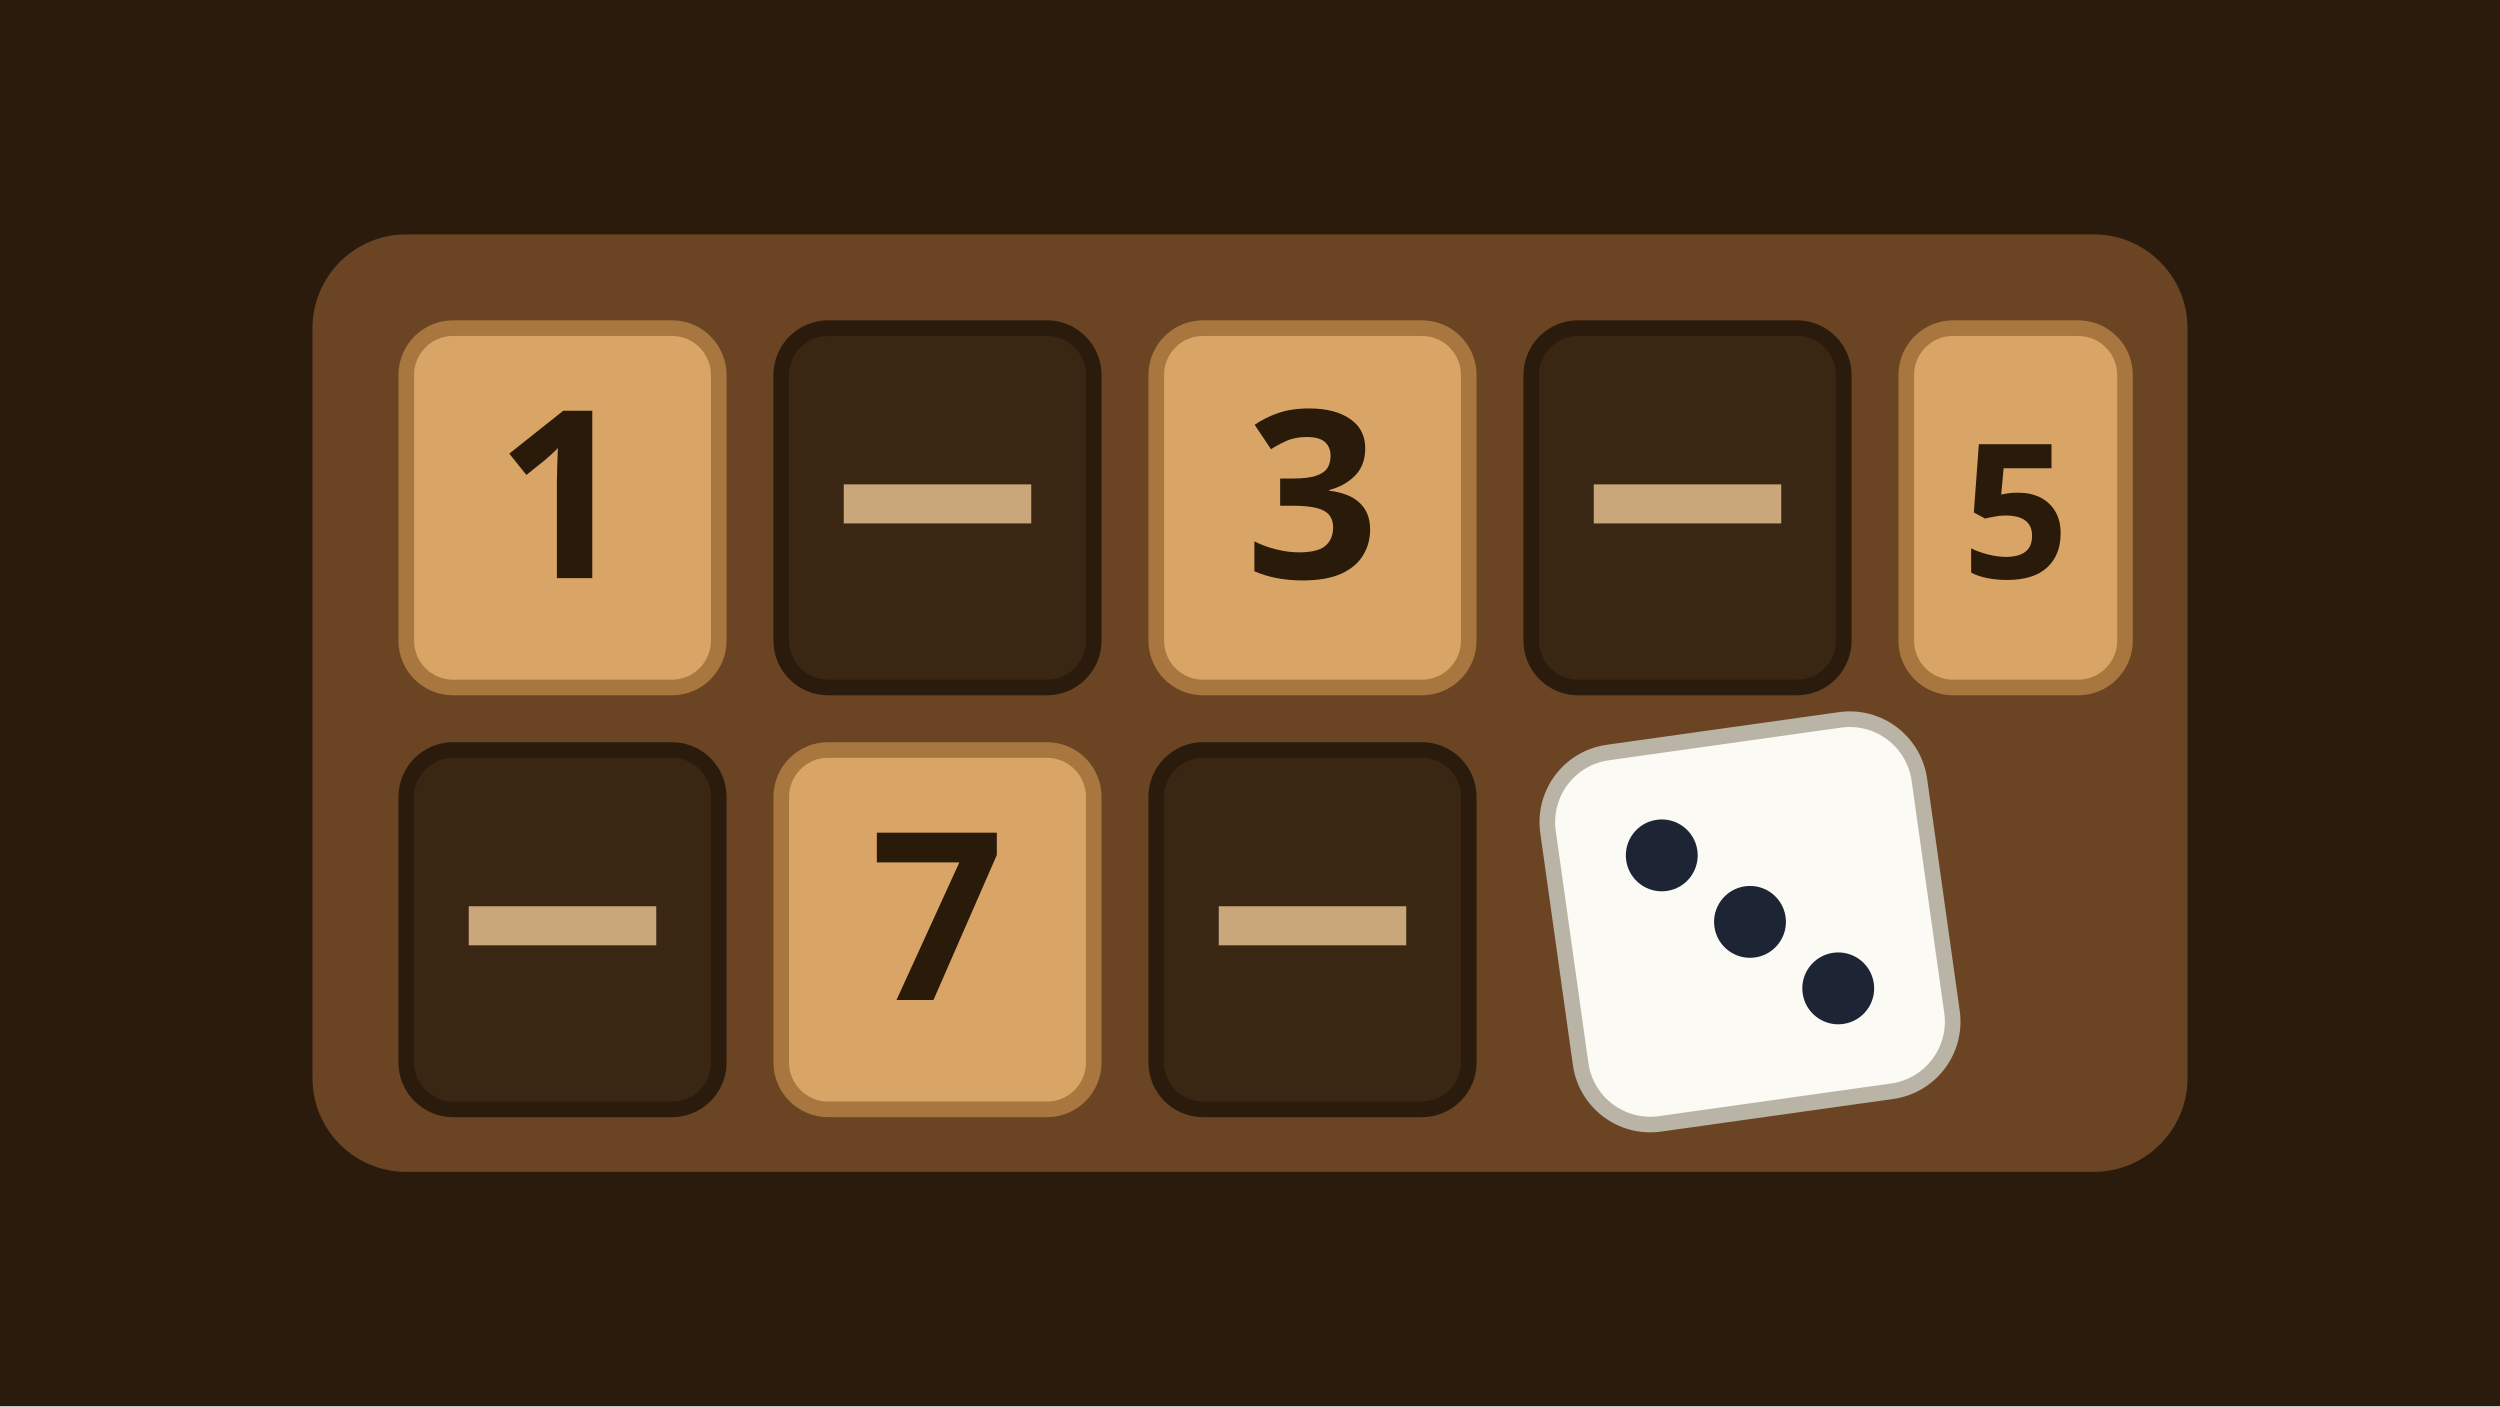
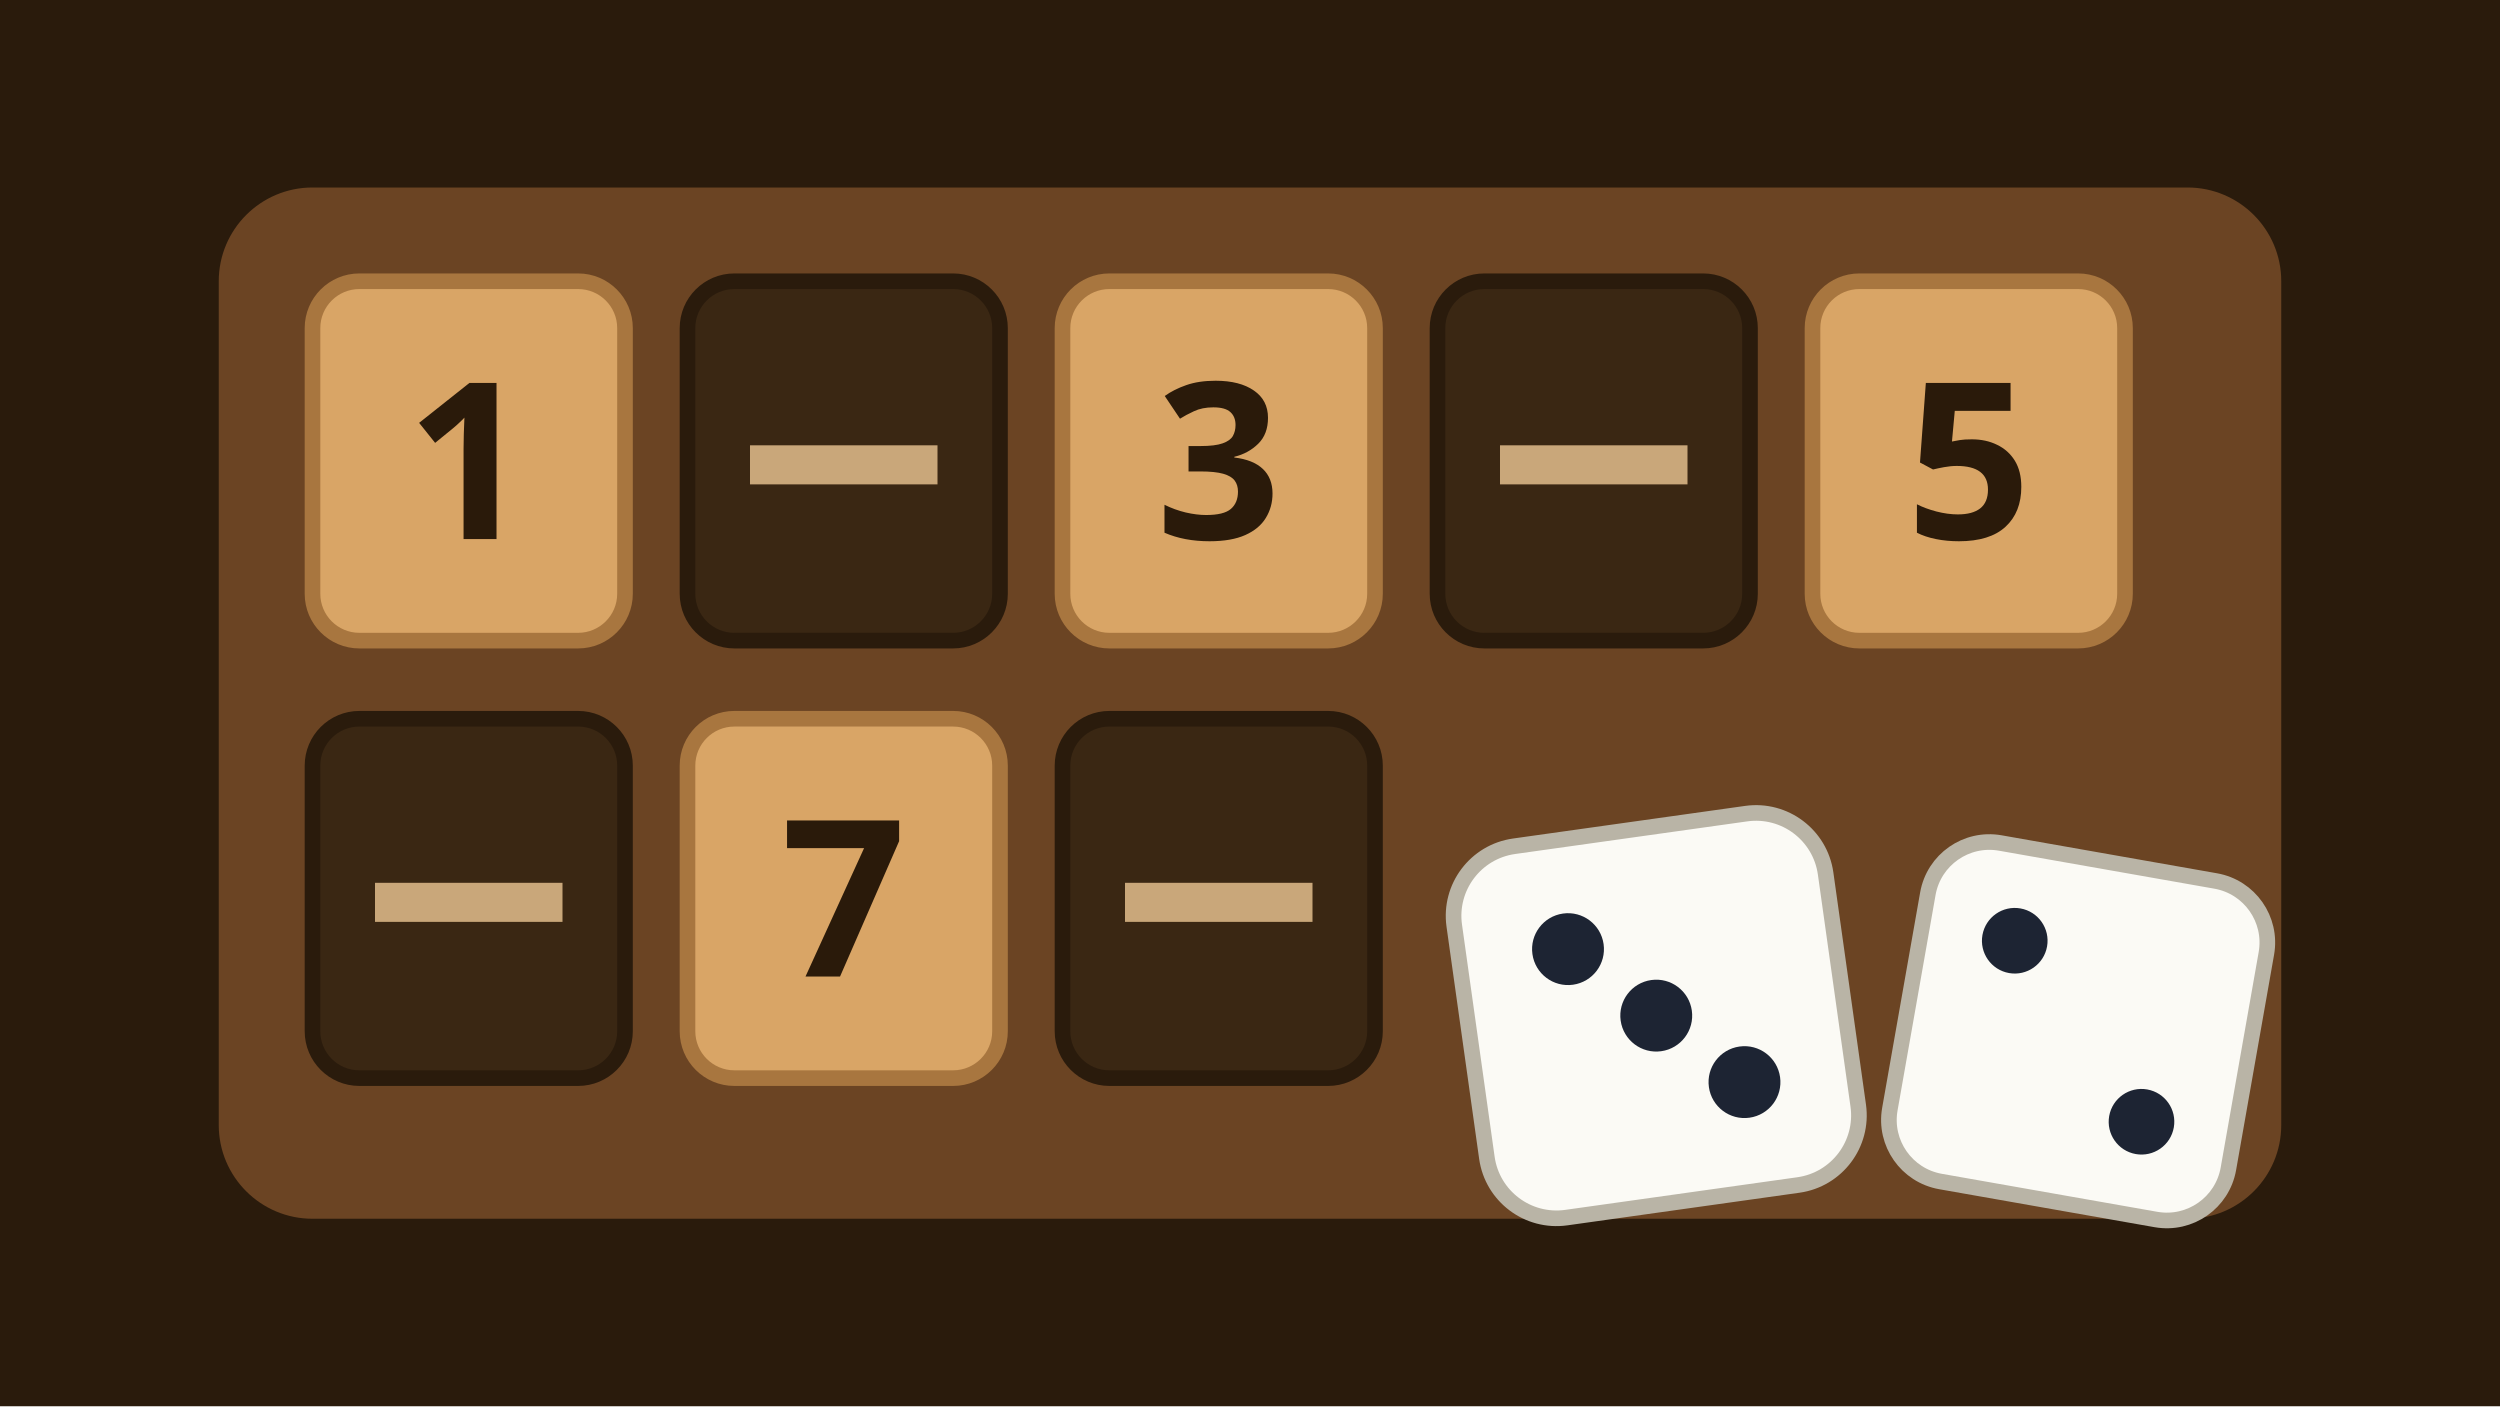
<svg xmlns="http://www.w3.org/2000/svg" width="320" height="180" viewBox="0 0 320 180">
  <rect width="320" height="180" fill="#2a1b0c" />
-   <rect x="40" y="30" width="240" height="120" rx="12" fill="#6b4423" />
-   <g font-family="sans-serif" font-weight="700" font-size="30" text-anchor="middle">
-     <rect x="52" y="42" width="40" height="46" rx="6" fill="#d9a566" stroke="#a8763f" stroke-width="2" />
-     <text x="72" y="74" fill="#2a1a0a">1</text>
-     <rect x="100" y="42" width="40" height="46" rx="6" fill="#3a2713" stroke="#2a1b0c" stroke-width="2" />
-     <rect x="108" y="62" width="24" height="5" fill="#c9a77a" />
-     <rect x="148" y="42" width="40" height="46" rx="6" fill="#d9a566" stroke="#a8763f" stroke-width="2" />
-     <text x="168" y="74" fill="#2a1a0a">3</text>
-     <rect x="196" y="42" width="40" height="46" rx="6" fill="#3a2713" stroke="#2a1b0c" stroke-width="2" />
-     <rect x="204" y="62" width="24" height="5" fill="#c9a77a" />
-     <rect x="244" y="42" width="28" height="46" rx="6" fill="#d9a566" stroke="#a8763f" stroke-width="2" />
-     <text x="258" y="74" fill="#2a1a0a" font-size="24">5</text>
-     <rect x="52" y="96" width="40" height="46" rx="6" fill="#3a2713" stroke="#2a1b0c" stroke-width="2" />
-     <rect x="60" y="116" width="24" height="5" fill="#c9a77a" />
-     <rect x="100" y="96" width="40" height="46" rx="6" fill="#d9a566" stroke="#a8763f" stroke-width="2" />
-     <text x="120" y="128" fill="#2a1a0a">7</text>
-     <rect x="148" y="96" width="40" height="46" rx="6" fill="#3a2713" stroke="#2a1b0c" stroke-width="2" />
-     <rect x="156" y="116" width="24" height="5" fill="#c9a77a" />
+   <rect x="28" y="24" width="264" height="132" rx="12" fill="#6b4423" />
+   <rect x="40" y="36" width="40" height="46" rx="6" fill="#d9a566" stroke="#a8763f" stroke-width="2" />
+   <text x="60" y="69" font-family="sans-serif" font-weight="700" font-size="28" text-anchor="middle" fill="#2a1a0a">1</text>
+   <rect x="88" y="36" width="40" height="46" rx="6" fill="#3a2713" stroke="#2a1b0c" stroke-width="2" />
+   <rect x="96" y="57" width="24" height="5" fill="#c9a77a" />
+   <rect x="136" y="36" width="40" height="46" rx="6" fill="#d9a566" stroke="#a8763f" stroke-width="2" />
+   <text x="156" y="69" font-family="sans-serif" font-weight="700" font-size="28" text-anchor="middle" fill="#2a1a0a">3</text>
+   <rect x="184" y="36" width="40" height="46" rx="6" fill="#3a2713" stroke="#2a1b0c" stroke-width="2" />
+   <rect x="192" y="57" width="24" height="5" fill="#c9a77a" />
+   <rect x="232" y="36" width="40" height="46" rx="6" fill="#d9a566" stroke="#a8763f" stroke-width="2" />
+   <text x="252" y="69" font-family="sans-serif" font-weight="700" font-size="28" text-anchor="middle" fill="#2a1a0a">5</text>
+   <rect x="40" y="92" width="40" height="46" rx="6" fill="#3a2713" stroke="#2a1b0c" stroke-width="2" />
+   <rect x="48" y="113" width="24" height="5" fill="#c9a77a" />
+   <rect x="88" y="92" width="40" height="46" rx="6" fill="#d9a566" stroke="#a8763f" stroke-width="2" />
+   <text x="108" y="125" font-family="sans-serif" font-weight="700" font-size="28" text-anchor="middle" fill="#2a1a0a">7</text>
+   <rect x="136" y="92" width="40" height="46" rx="6" fill="#3a2713" stroke="#2a1b0c" stroke-width="2" />
+   <rect x="144" y="113" width="24" height="5" fill="#c9a77a" />
+   <g transform="rotate(-8 212 130)">
+     <rect x="188" y="106" width="48" height="48" rx="9" fill="#fbfaf5" stroke="#b9b4a6" stroke-width="2" />
+     <circle cx="202" cy="120" r="4.6" fill="#1d2433" />
+     <circle cx="222" cy="140" r="4.6" fill="#1d2433" />
+     <circle cx="212" cy="130" r="4.6" fill="#1d2433" />
  </g>
-   <g transform="rotate(-8 224 118)">
-     <rect x="200" y="94" width="48" height="48" rx="9" fill="#fbfaf5" stroke="#b9b4a6" stroke-width="2" />
-     <circle cx="214" cy="108" r="4.6" fill="#1d2433" />
-     <circle cx="234" cy="128" r="4.6" fill="#1d2433" />
-     <circle cx="224" cy="118" r="4.6" fill="#1d2433" />
+   <g transform="rotate(10 266 132)">
+     <rect x="244" y="110" width="44" height="44" rx="8" fill="#fbfaf5" stroke="#b9b4a6" stroke-width="2" />
+     <circle cx="256" cy="122" r="4.2" fill="#1d2433" />
+     <circle cx="276" cy="142" r="4.2" fill="#1d2433" />
  </g>
</svg>
